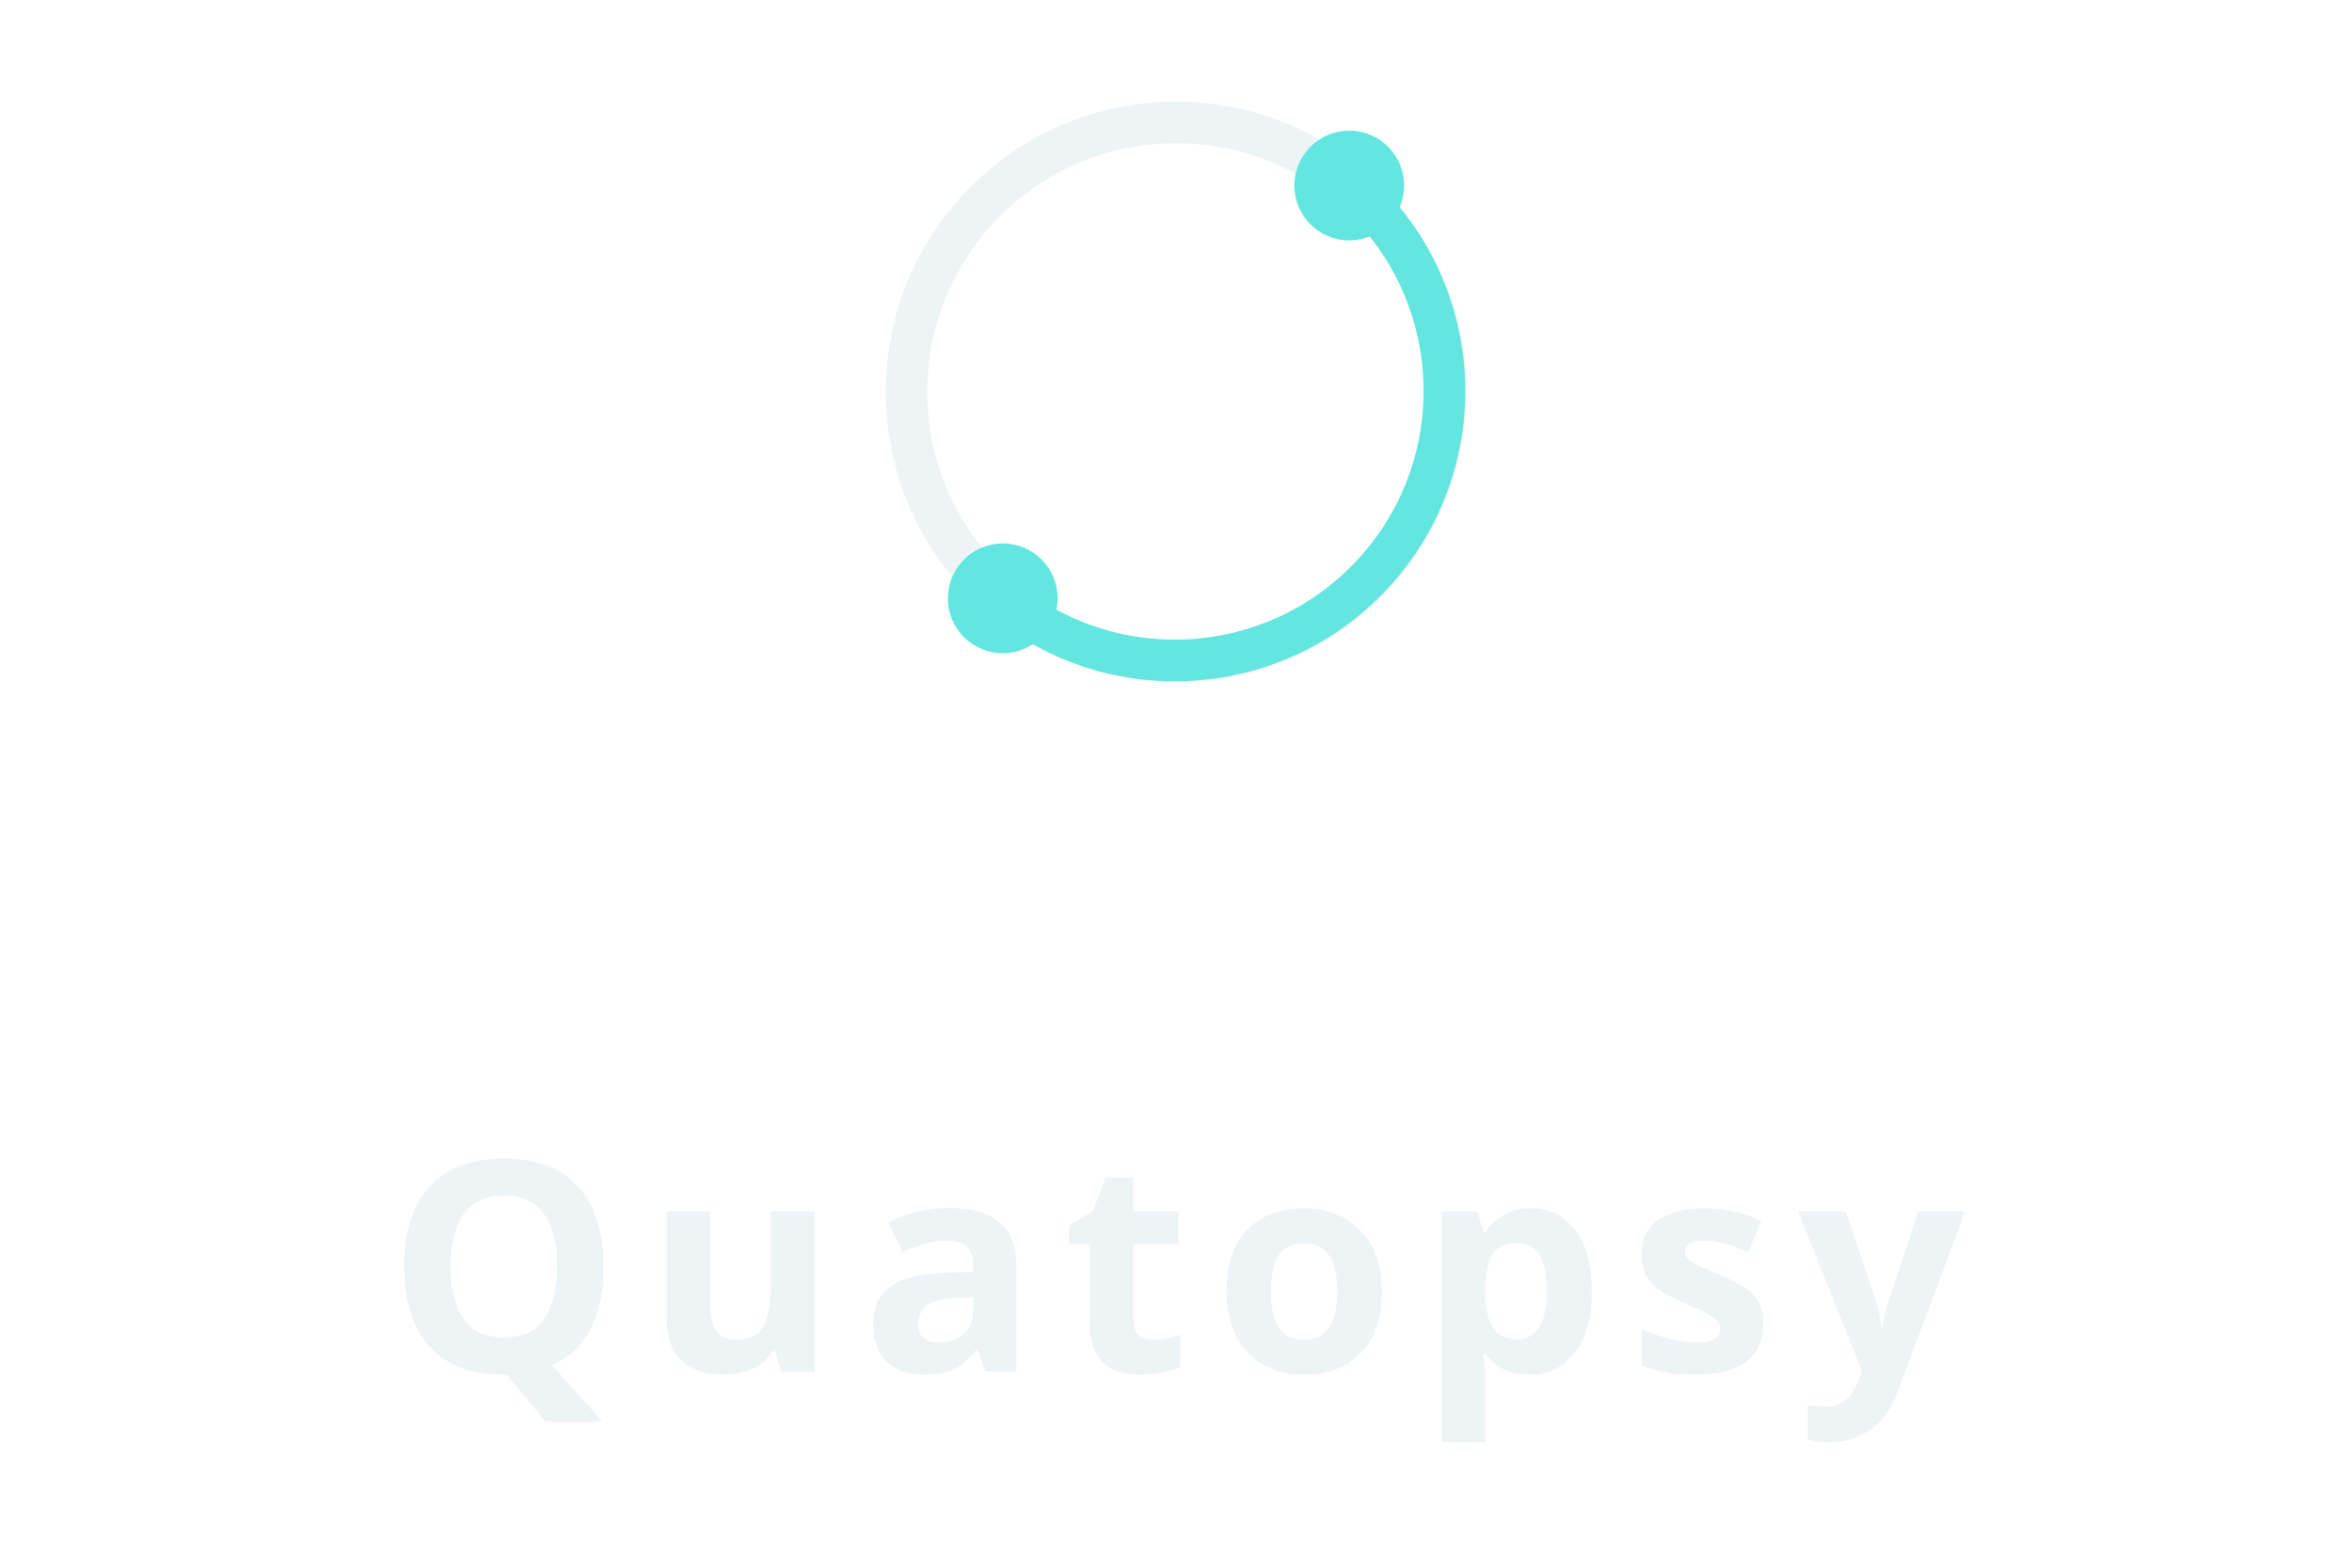
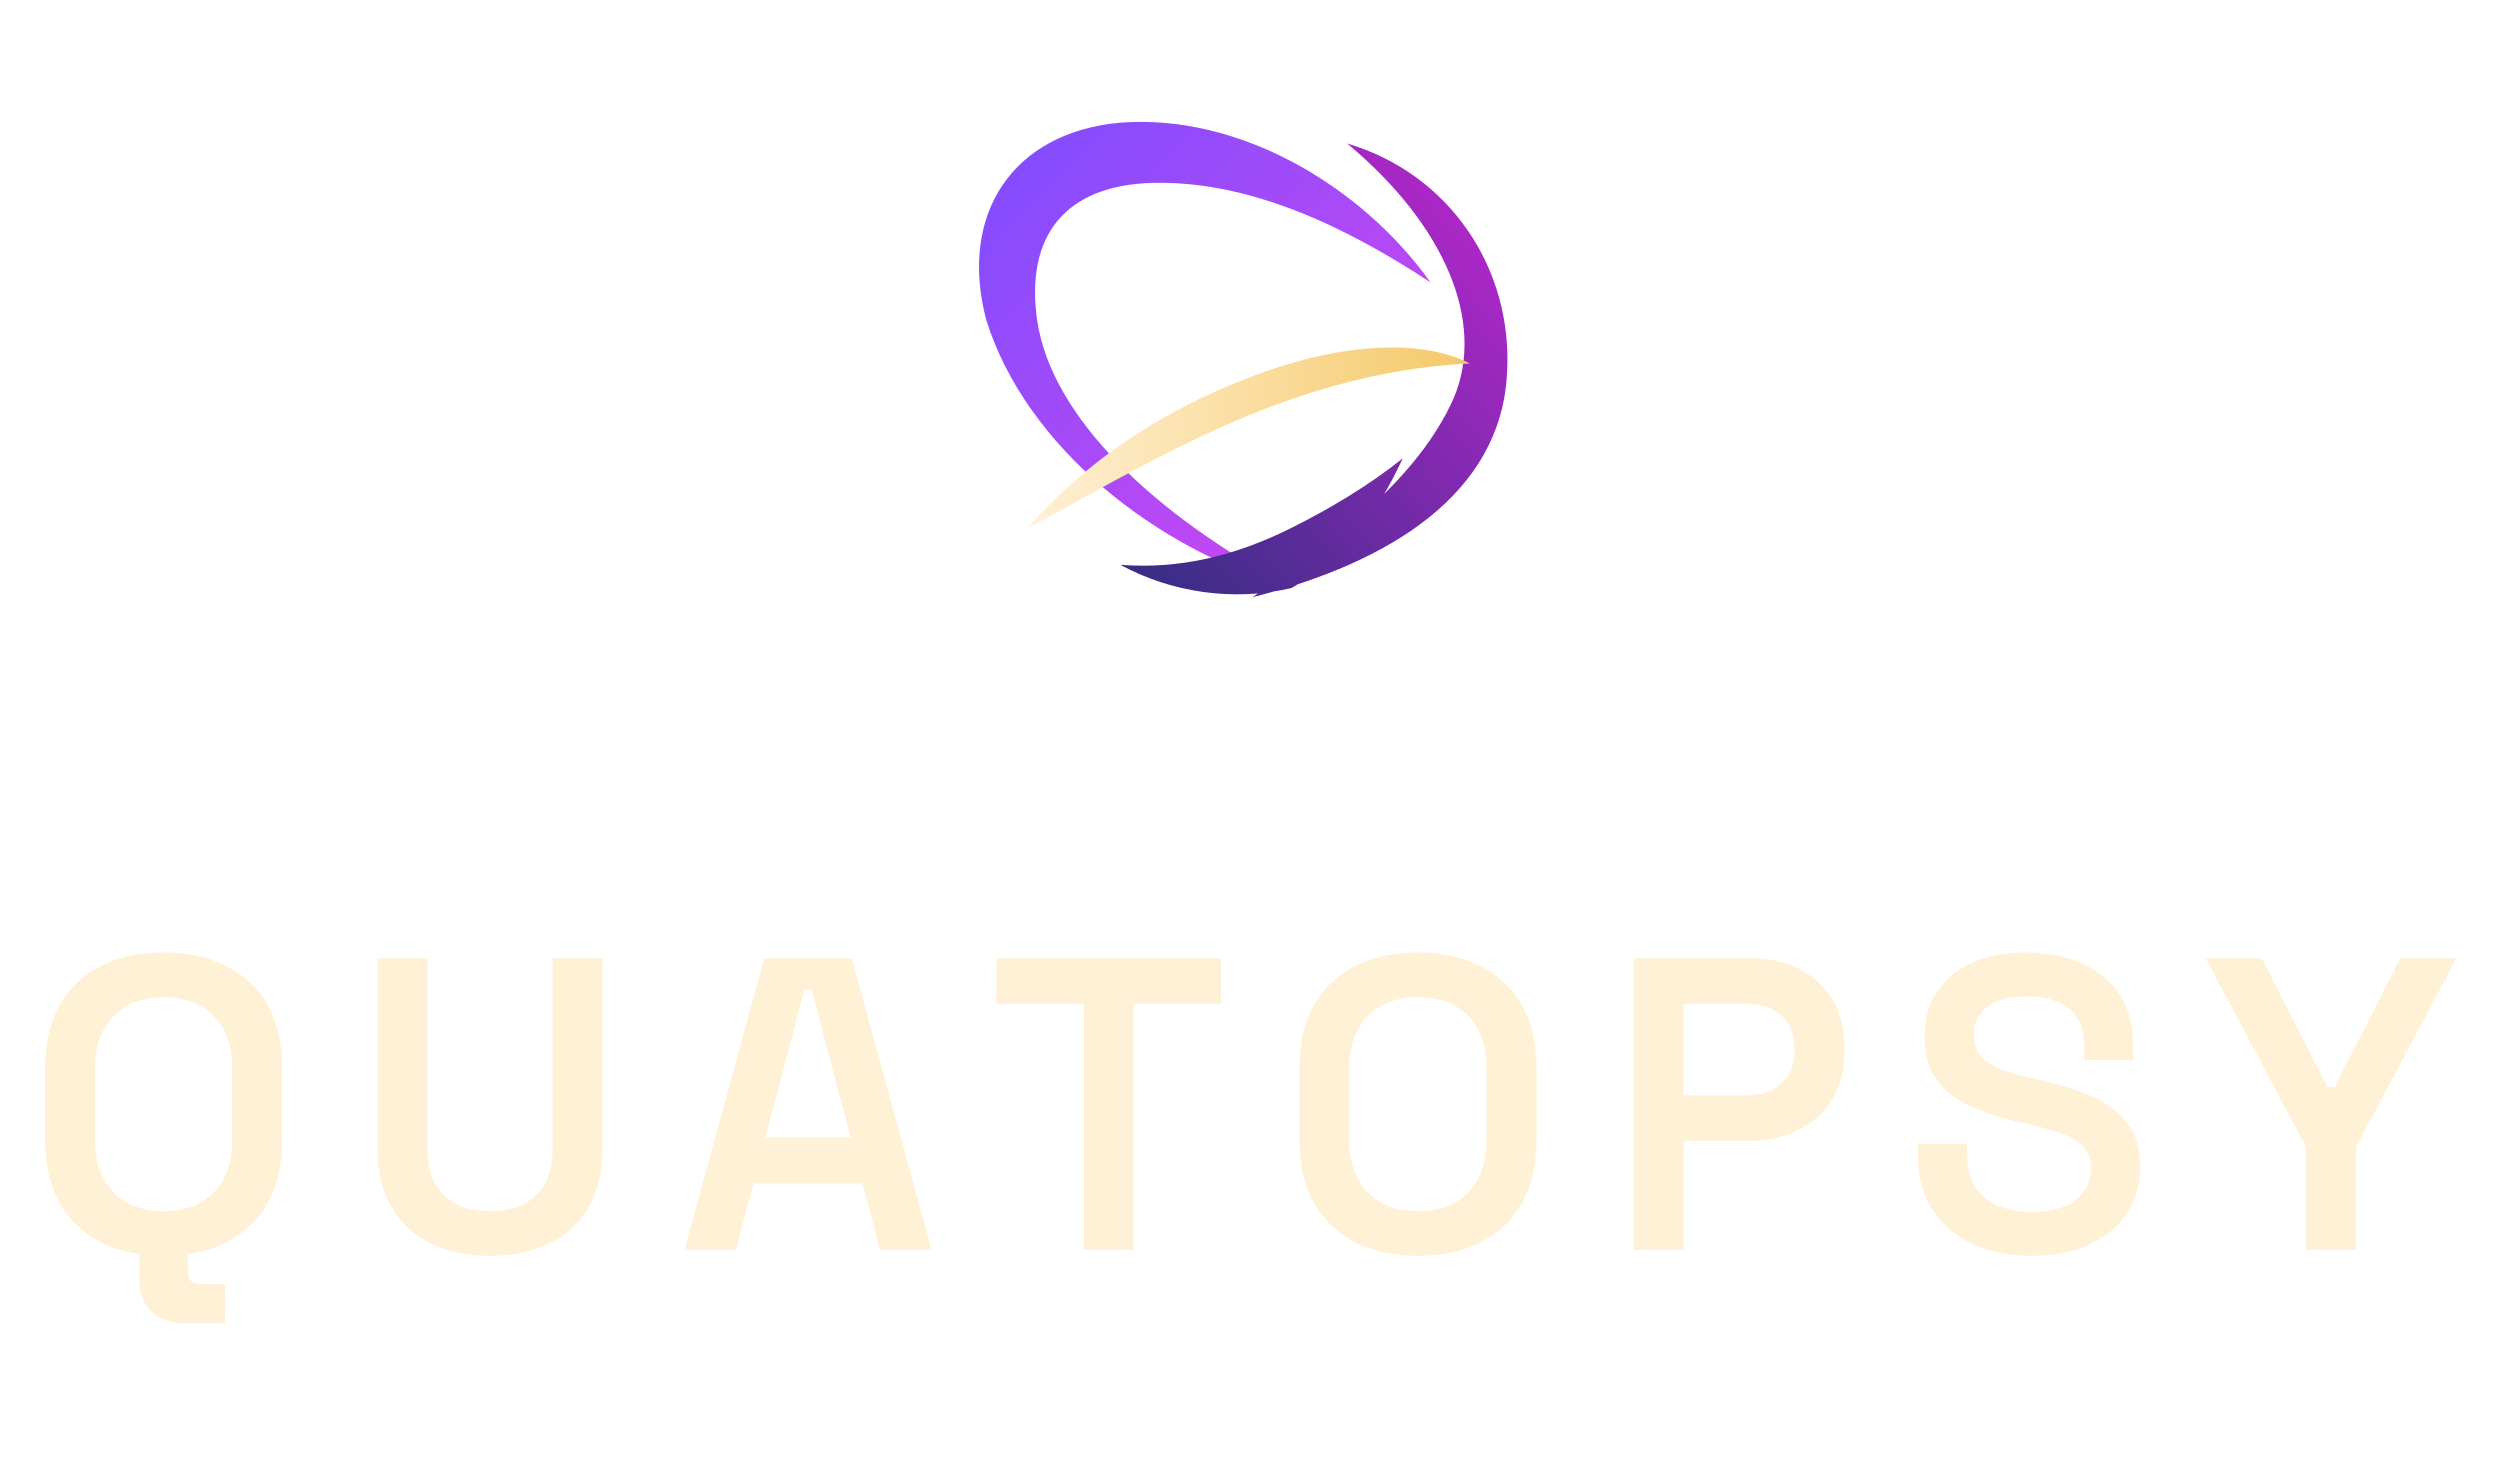
- <svg xmlns="http://www.w3.org/2000/svg" viewBox="0 0 96 64" role="img" aria-label="Quatopsy">
-   <g transform="translate(32,0) scale(1)">
-     <circle cx="16.000" cy="16.000" r="11.000" fill="none" stroke="#eef4f6" stroke-width="1.700" />
-     <path d="M 23.071 7.574 A 11.000 11.000 0 0 1 8.929 24.426" fill="none" stroke="#62e6df" stroke-width="1.700" stroke-linecap="round" />
-     <circle cx="23.071" cy="7.574" r="2.240" fill="#62e6df" />
-     <circle cx="8.929" cy="24.426" r="2.240" fill="#62e6df" />
+ <svg xmlns="http://www.w3.org/2000/svg" viewBox="0 0 108 64" role="img" aria-label="Quatopsy">
+   <g transform="translate(38,0)">
+     <defs>
+       <linearGradient id="qa" x1="0" y1="0" x2="1" y2="1">
+         <stop stop-color="#7c4dff" />
+         <stop offset="1" stop-color="#d946ef" />
+       </linearGradient>
+       <linearGradient id="qb" x1="0" y1="1" x2="1" y2="0">
+         <stop stop-color="#312e81" />
+         <stop offset="1" stop-color="#c026d3" />
+       </linearGradient>
+       <linearGradient id="qc" x1="0" y1="0" x2="1" y2="0">
+         <stop stop-color="#fff1d6" />
+         <stop offset="1" stop-color="#f5c96a" />
+       </linearGradient>
+     </defs>
+     <path d="M4.6 13.8 C3.4 9.2 5.8 5.7 10.4 5.3 C15.5 4.9 20.8 8.0 23.8 12.2 C20.3 9.9 16.1 7.8 11.8 7.9 C8.0 8.0 6.3 10.2 6.8 13.8 C7.4 18.0 11.8 22.2 17.8 25.4 C12.0 23.8 6.3 19.3 4.6 13.8 Z" fill="url(#qa)" />
+     <path d="M20.2 6.2 C24.6 7.5 27.4 11.6 27.1 16.2 C26.8 21.3 22.1 24.3 16.1 25.8 C19.7 23.4 23.3 20.6 24.8 17.2 C26.2 13.9 24.4 9.7 20.2 6.2 Z M17.8 25.4 C15.3 26.0 12.6 25.6 10.4 24.4 C13.0 24.6 15.4 24.0 17.8 22.8 C19.4 22.0 21.1 21.0 22.6 19.8 C21.4 22.4 19.9 24.2 17.8 25.4 Z" fill="url(#qb)" />
+     <path d="M6.4 22.8 C9.2 19.6 12.8 17.4 16.8 16.0 C20.0 14.9 23.3 14.6 25.5 15.7 C21.4 15.9 17.6 17.1 14.0 18.8 C10.8 20.3 8.2 21.9 6.4 22.8 Z" fill="url(#qc)" />
  </g>
-   <text x="48" y="56" text-anchor="middle" fill="#eef4f6" font-family="system-ui, &quot;Segoe UI&quot;, sans-serif" font-size="12" font-weight="650" letter-spacing="0.08em">Quatopsy</text>
+   <g transform="translate(1,32)" fill="#fff1d6">
+     <path d="M6.068 22.252Q3.721 22.252 2.332 20.947Q0.944 19.642 0.944 17.196V14.204Q0.944 11.758 2.332 10.453Q3.721 9.148 6.068 9.148Q8.416 9.148 9.804 10.453Q11.192 11.758 11.192 14.204V17.196Q11.192 19.642 9.804 20.947Q8.416 22.252 6.068 22.252ZM6.068 20.317Q7.476 20.317 8.253 19.493Q9.031 18.668 9.031 17.262V14.138Q9.031 12.732 8.253 11.907Q7.476 11.083 6.068 11.083Q4.679 11.083 3.892 11.907Q3.106 12.732 3.106 14.138V17.262Q3.106 18.668 3.892 19.493Q4.679 20.317 6.068 20.317ZM6.871 25.158Q6.043 25.158 5.53 24.645Q5.017 24.133 5.017 23.268V22.0H7.116V22.93Q7.116 23.47 7.62 23.47H8.714V25.158Z" />
+     <path d="M20.167 22.252Q18.654 22.252 17.563 21.701Q16.472 21.149 15.888 20.111Q15.305 19.072 15.305 17.626V9.4H17.467V17.685Q17.467 18.931 18.164 19.624Q18.862 20.317 20.167 20.317Q21.472 20.317 22.17 19.624Q22.868 18.931 22.868 17.685V9.4H25.03V17.626Q25.03 19.072 24.448 20.111Q23.866 21.149 22.774 21.701Q21.681 22.252 20.167 22.252Z" />
+     <path d="M28.565 22.0 32.019 9.4H35.794L39.248 22.0H37.017L36.264 19.127H31.549L30.796 22.0ZM32.067 17.133H35.747L34.059 10.752H33.754Z" />
+     <path d="M45.815 22.0V11.365H42.049V9.4H51.743V11.365H47.977V22.0Z" />
+     <path d="M60.256 22.252Q57.909 22.252 56.52 20.947Q55.132 19.642 55.132 17.196V14.204Q55.132 11.758 56.52 10.453Q57.909 9.148 60.256 9.148Q62.604 9.148 63.992 10.453Q65.38 11.758 65.38 14.204V17.196Q65.38 19.642 63.992 20.947Q62.604 22.252 60.256 22.252ZM60.256 20.317Q61.664 20.317 62.441 19.493Q63.219 18.668 63.219 17.262V14.138Q63.219 12.732 62.441 11.907Q61.664 11.083 60.256 11.083Q58.867 11.083 58.08 11.907Q57.294 12.732 57.294 14.138V17.262Q57.294 18.668 58.08 19.493Q58.867 20.317 60.256 20.317Z" />
+     <path d="M69.571 22.0V9.4H74.664Q75.839 9.4 76.745 9.868Q77.651 10.335 78.165 11.187Q78.68 12.038 78.68 13.216V13.462Q78.68 14.626 78.149 15.486Q77.618 16.347 76.712 16.813Q75.806 17.279 74.664 17.279H71.733V22.0ZM71.733 15.314H74.449Q75.383 15.314 75.95 14.811Q76.518 14.309 76.518 13.429V13.249Q76.518 12.367 75.954 11.866Q75.389 11.365 74.449 11.365H71.733Z" />
+     <path d="M86.755 22.252Q85.316 22.252 84.209 21.738Q83.103 21.224 82.476 20.25Q81.849 19.277 81.849 17.883V17.408H83.981V17.883Q83.981 19.124 84.735 19.739Q85.489 20.353 86.755 20.353Q88.039 20.353 88.684 19.824Q89.33 19.296 89.33 18.474Q89.33 17.911 89.02 17.563Q88.711 17.216 88.128 16.996Q87.545 16.776 86.726 16.59L86.183 16.465Q84.934 16.181 84.027 15.746Q83.121 15.311 82.63 14.602Q82.14 13.893 82.14 12.763Q82.14 11.633 82.686 10.825Q83.232 10.017 84.22 9.583Q85.208 9.148 86.539 9.148Q87.87 9.148 88.914 9.602Q89.957 10.057 90.557 10.953Q91.157 11.849 91.157 13.198V13.792H89.025V13.198Q89.025 12.431 88.719 11.96Q88.413 11.489 87.853 11.268Q87.294 11.047 86.539 11.047Q85.418 11.047 84.845 11.487Q84.272 11.926 84.272 12.704Q84.272 13.222 84.534 13.568Q84.796 13.914 85.309 14.14Q85.822 14.365 86.597 14.537L87.14 14.661Q88.427 14.94 89.396 15.379Q90.365 15.818 90.913 16.545Q91.462 17.272 91.462 18.414Q91.462 19.557 90.883 20.419Q90.305 21.281 89.248 21.766Q88.191 22.252 86.755 22.252Z" />
+     <path d="M98.622 22.0V17.549L94.287 9.4H96.71L99.55 14.957H99.855L102.695 9.4H105.118L100.783 17.549V22.0Z" />
+   </g>
</svg>
